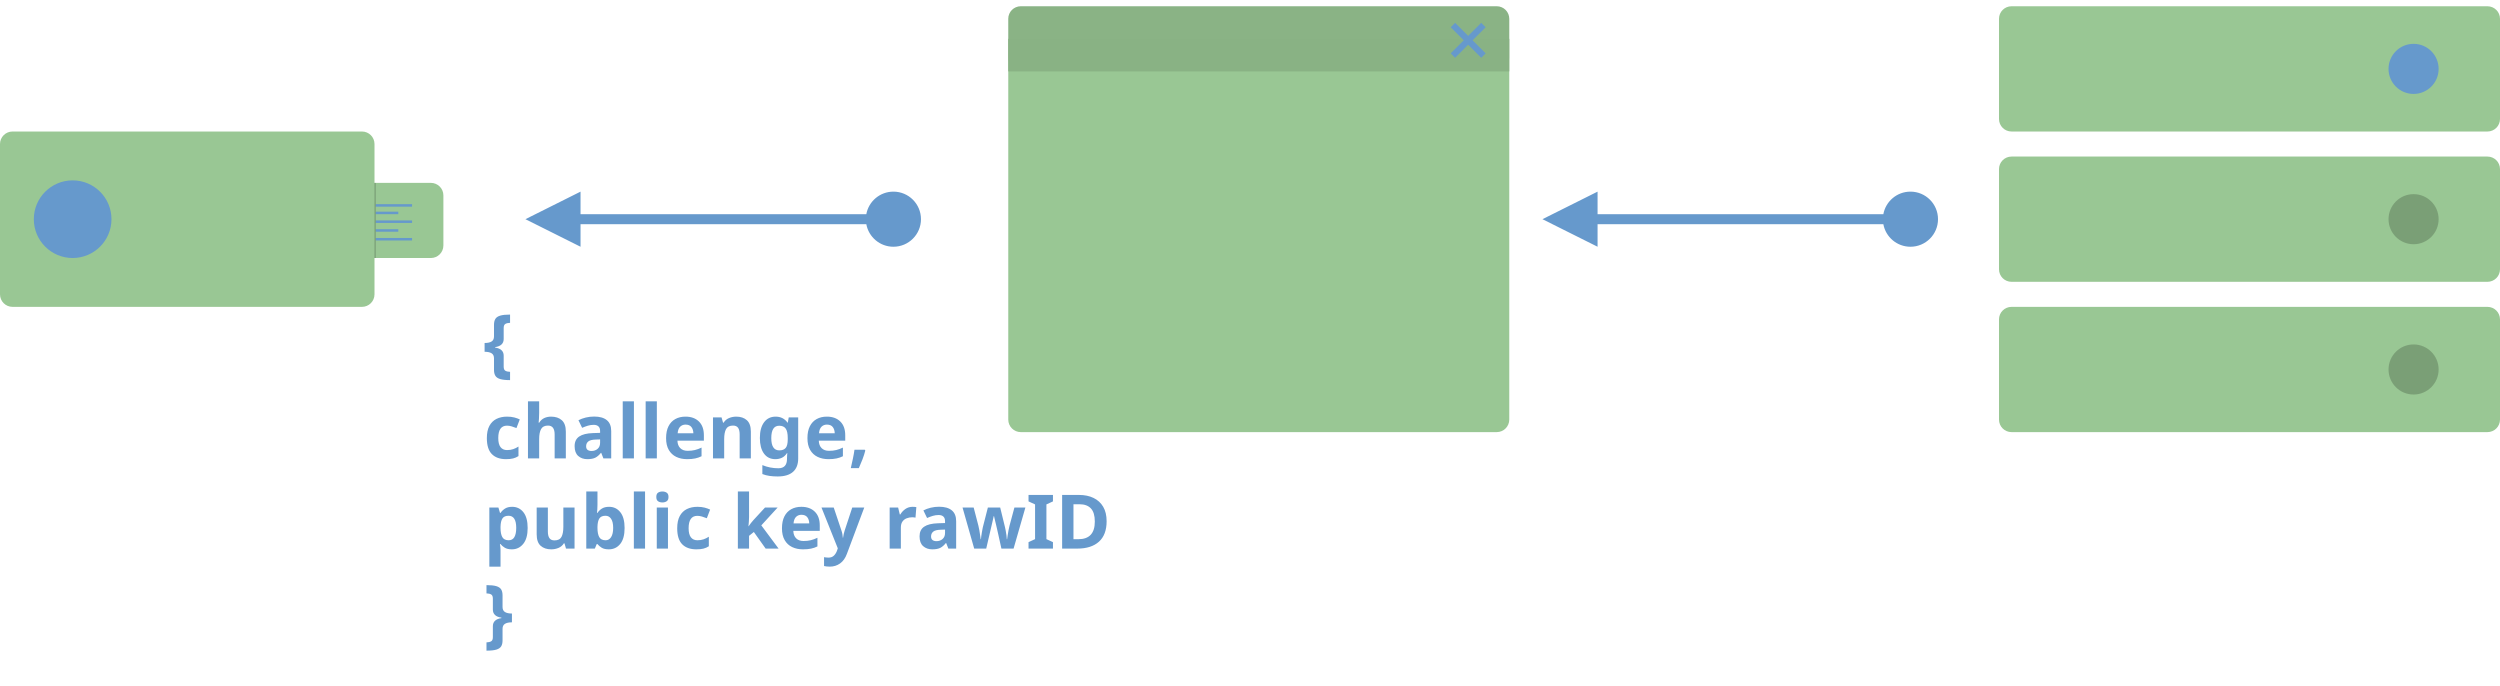
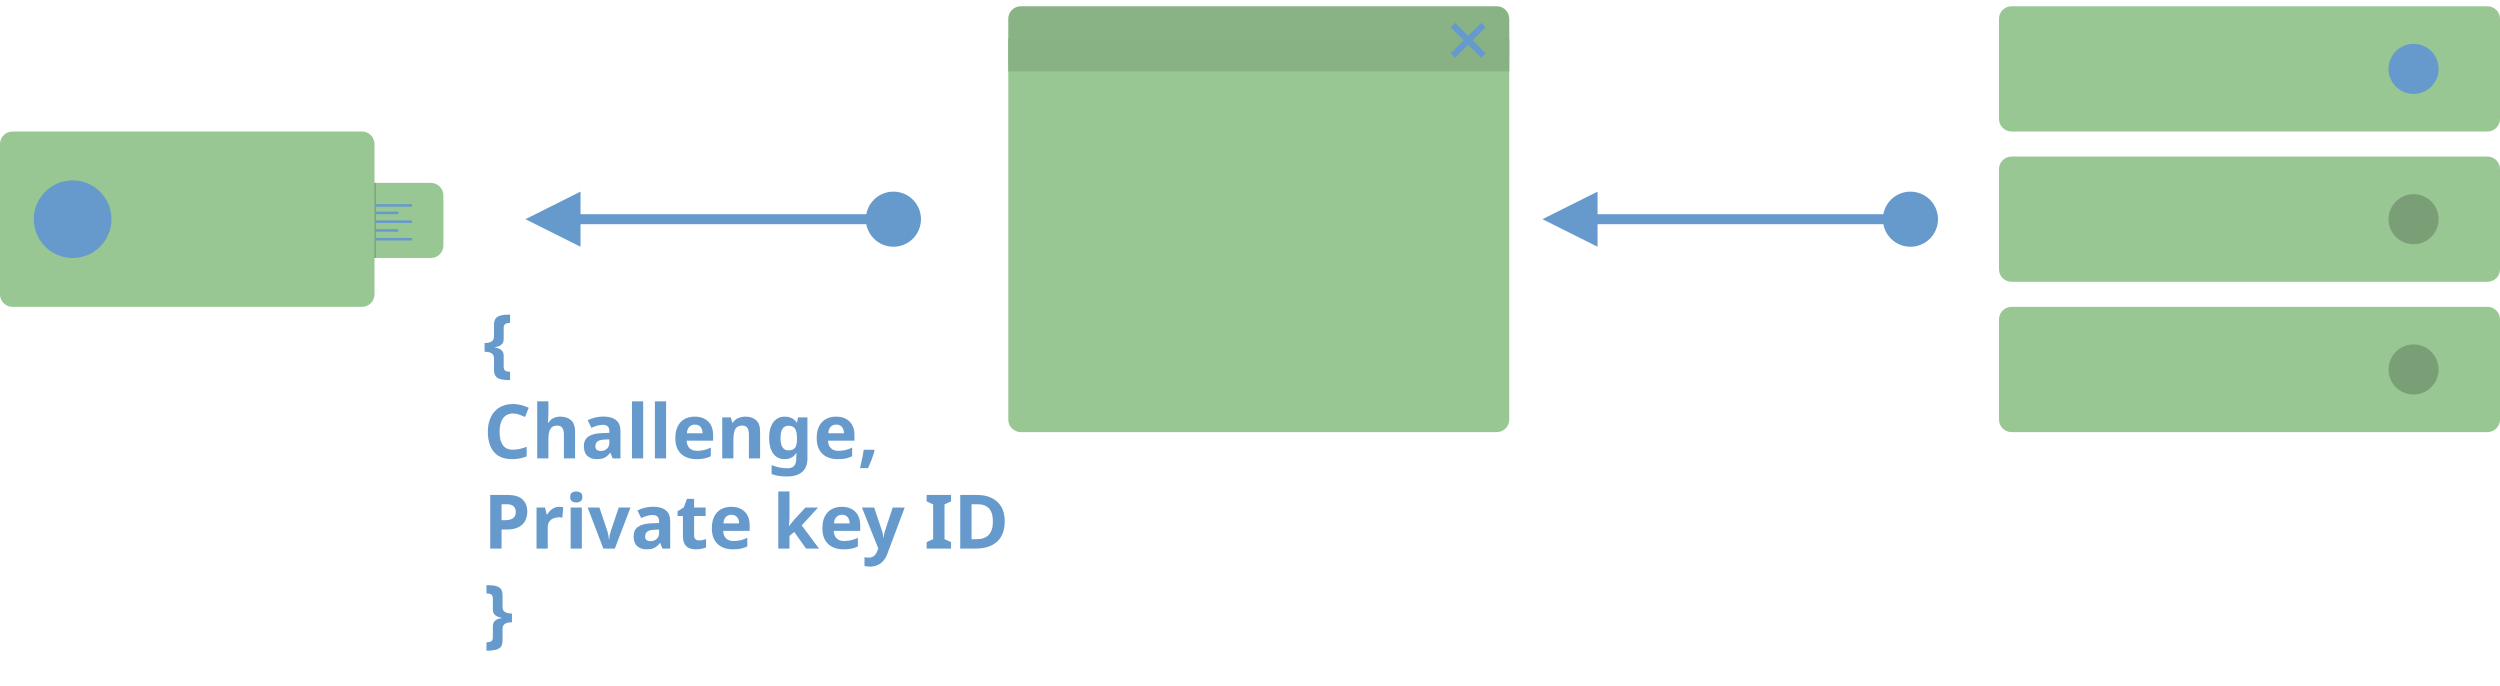
<svg xmlns="http://www.w3.org/2000/svg" width="1996px" height="547px" viewBox="0 0 1996 547" version="1.1">
  <g id="Page-1" stroke="none" stroke-width="1" fill="none" fill-rule="evenodd">
    <g id="USB" transform="translate(0, 105)">
      <rect id="Rectangle" fill="#99C794" x="0" y="0" width="299" height="140" rx="10" />
      <rect id="Rectangle" fill="#99C794" x="272" y="41" width="82" height="60" rx="10" />
      <circle id="Oval" fill="#6699CC" cx="58" cy="70" r="31" />
      <rect id="Rectangle" fill="#6699CC" x="300" y="58" width="29" height="2" />
      <rect id="Rectangle" fill="#6699CC" x="300" y="71" width="29" height="2" />
      <rect id="Rectangle" fill="#6699CC" x="300" y="85" width="29" height="2" />
      <rect id="Rectangle" fill="#6699CC" x="300" y="64" width="18" height="2" />
      <rect id="Rectangle" fill="#6699CC" x="300" y="78" width="18" height="2" />
      <rect id="Rectangle" fill-opacity="0.2" fill="#000000" x="299" y="41" width="1" height="60" />
    </g>
-     <path id="Line" d="M463.5,171 L691.668,171 C693.549,160.76 702.521,153 713.306,153 C725.456,153 735.306,162.85 735.306,175 C735.306,187.15 725.456,197 713.306,197 C702.521,197 693.549,189.24 691.668,179 L463.5,179 L463.5,197 L419.5,175 L463.5,153 L463.5,171 Z" fill="#6699CC" fill-rule="nonzero" />
-     <path id="Line" d="M1275.5,171 L1503.668,171 C1505.549,160.76 1514.521,153 1525.306,153 C1537.456,153 1547.306,162.85 1547.306,175 C1547.306,187.15 1537.456,197 1525.306,197 C1514.521,197 1505.549,189.24 1503.668,179 L1275.5,179 L1275.5,197 L1231.5,175 L1275.5,153 L1275.5,171 Z" fill="#6699CC" fill-rule="nonzero" />
-     <text id="{-challenge,-public" font-family="AnonymicePowerline-Bold, Anonymous Pro for Powerline" font-size="60" font-weight="bold" fill="#6699CC">
+     <path id="Line" d="M713.306,153 C725.456,153 735.306,162.85 735.306,175 C735.306,187.15 725.456,197 713.306,197 C702.522,197 693.55,189.241 691.668,179 L463.5,179 L463.5,197 L419.5,175 L463.5,153 L463.5,171 L691.668,171.001 C693.528,160.875 702.32,153.175 712.942,153.003 Z" fill="#6699CC" fill-rule="nonzero" />
+     <path id="Line" d="M1525.306,153 C1537.456,153 1547.306,162.85 1547.306,175 C1547.306,187.15 1537.456,197 1525.306,197 C1514.522,197 1505.55,189.241 1503.668,179 L1275.5,179 L1275.5,197 L1231.5,175 L1275.5,153 L1275.5,171 L1503.668,171.001 C1505.528,160.875 1514.32,153.175 1524.942,153.003 Z" fill="#6699CC" fill-rule="nonzero" />
+     <text id="{-Challenge,-Private" font-family="AnonymicePowerline-Bold, Anonymous Pro for Powerline" font-size="60" font-weight="bold" fill="#6699CC">
      <tspan x="386" y="294">{</tspan>
-       <tspan x="386" y="366">challenge,</tspan>
-       <tspan x="386" y="438">public key rawID</tspan>
+       <tspan x="386" y="366">Challenge,</tspan>
+       <tspan x="386" y="438">Private key ID</tspan>
      <tspan x="386" y="510">}</tspan>
    </text>
    <g id="Browser" transform="translate(805, 5)">
      <rect id="Rectangle" fill="#99C794" x="0" y="0" width="400" height="340" rx="10" />
      <rect id="Rectangle" fill-opacity="0.1" fill="#000000" x="0" y="0" width="400" height="51" rx="10" />
      <rect id="Rectangle" fill="#89B284" x="0" y="26" width="400" height="26" />
-       <path d="M355,15 L379.375,39.375" id="Path" stroke="#6699CC" stroke-width="5" />
-       <path d="M355,15 L379.375,39.375" id="Path" stroke="#6699CC" stroke-width="5" transform="translate(367.1875, 27.18748) rotate(-270) translate(-367.1875, -27.18748) " />
+       <line x1="355" y1="15" x2="379.375" y2="39.375" id="Path" stroke="#6699CC" stroke-width="5" />
+       <line x1="355" y1="15" x2="379.375" y2="39.375" id="Path" stroke="#6699CC" stroke-width="5" transform="translate(367.1875, 27.18748) rotate(-270) translate(-367.1875, -27.18748) " />
    </g>
    <g id="server" transform="translate(1596, 5)">
      <rect id="Rectangle" fill="#99C794" x="0" y="0" width="400" height="100" rx="10" />
      <rect id="Rectangle" fill="#99C794" x="0" y="120" width="400" height="100" rx="10" />
      <rect id="Rectangle" fill="#99C794" x="0" y="240" width="400" height="100" rx="10" />
      <circle id="Oval" fill="#6699CC" cx="331" cy="50" r="20" />
      <circle id="Oval" fill-opacity="0.2" fill="#000000" cx="331" cy="170" r="20" />
      <circle id="Oval" fill-opacity="0.2" fill="#000000" cx="331" cy="290" r="20" />
    </g>
  </g>
</svg>
